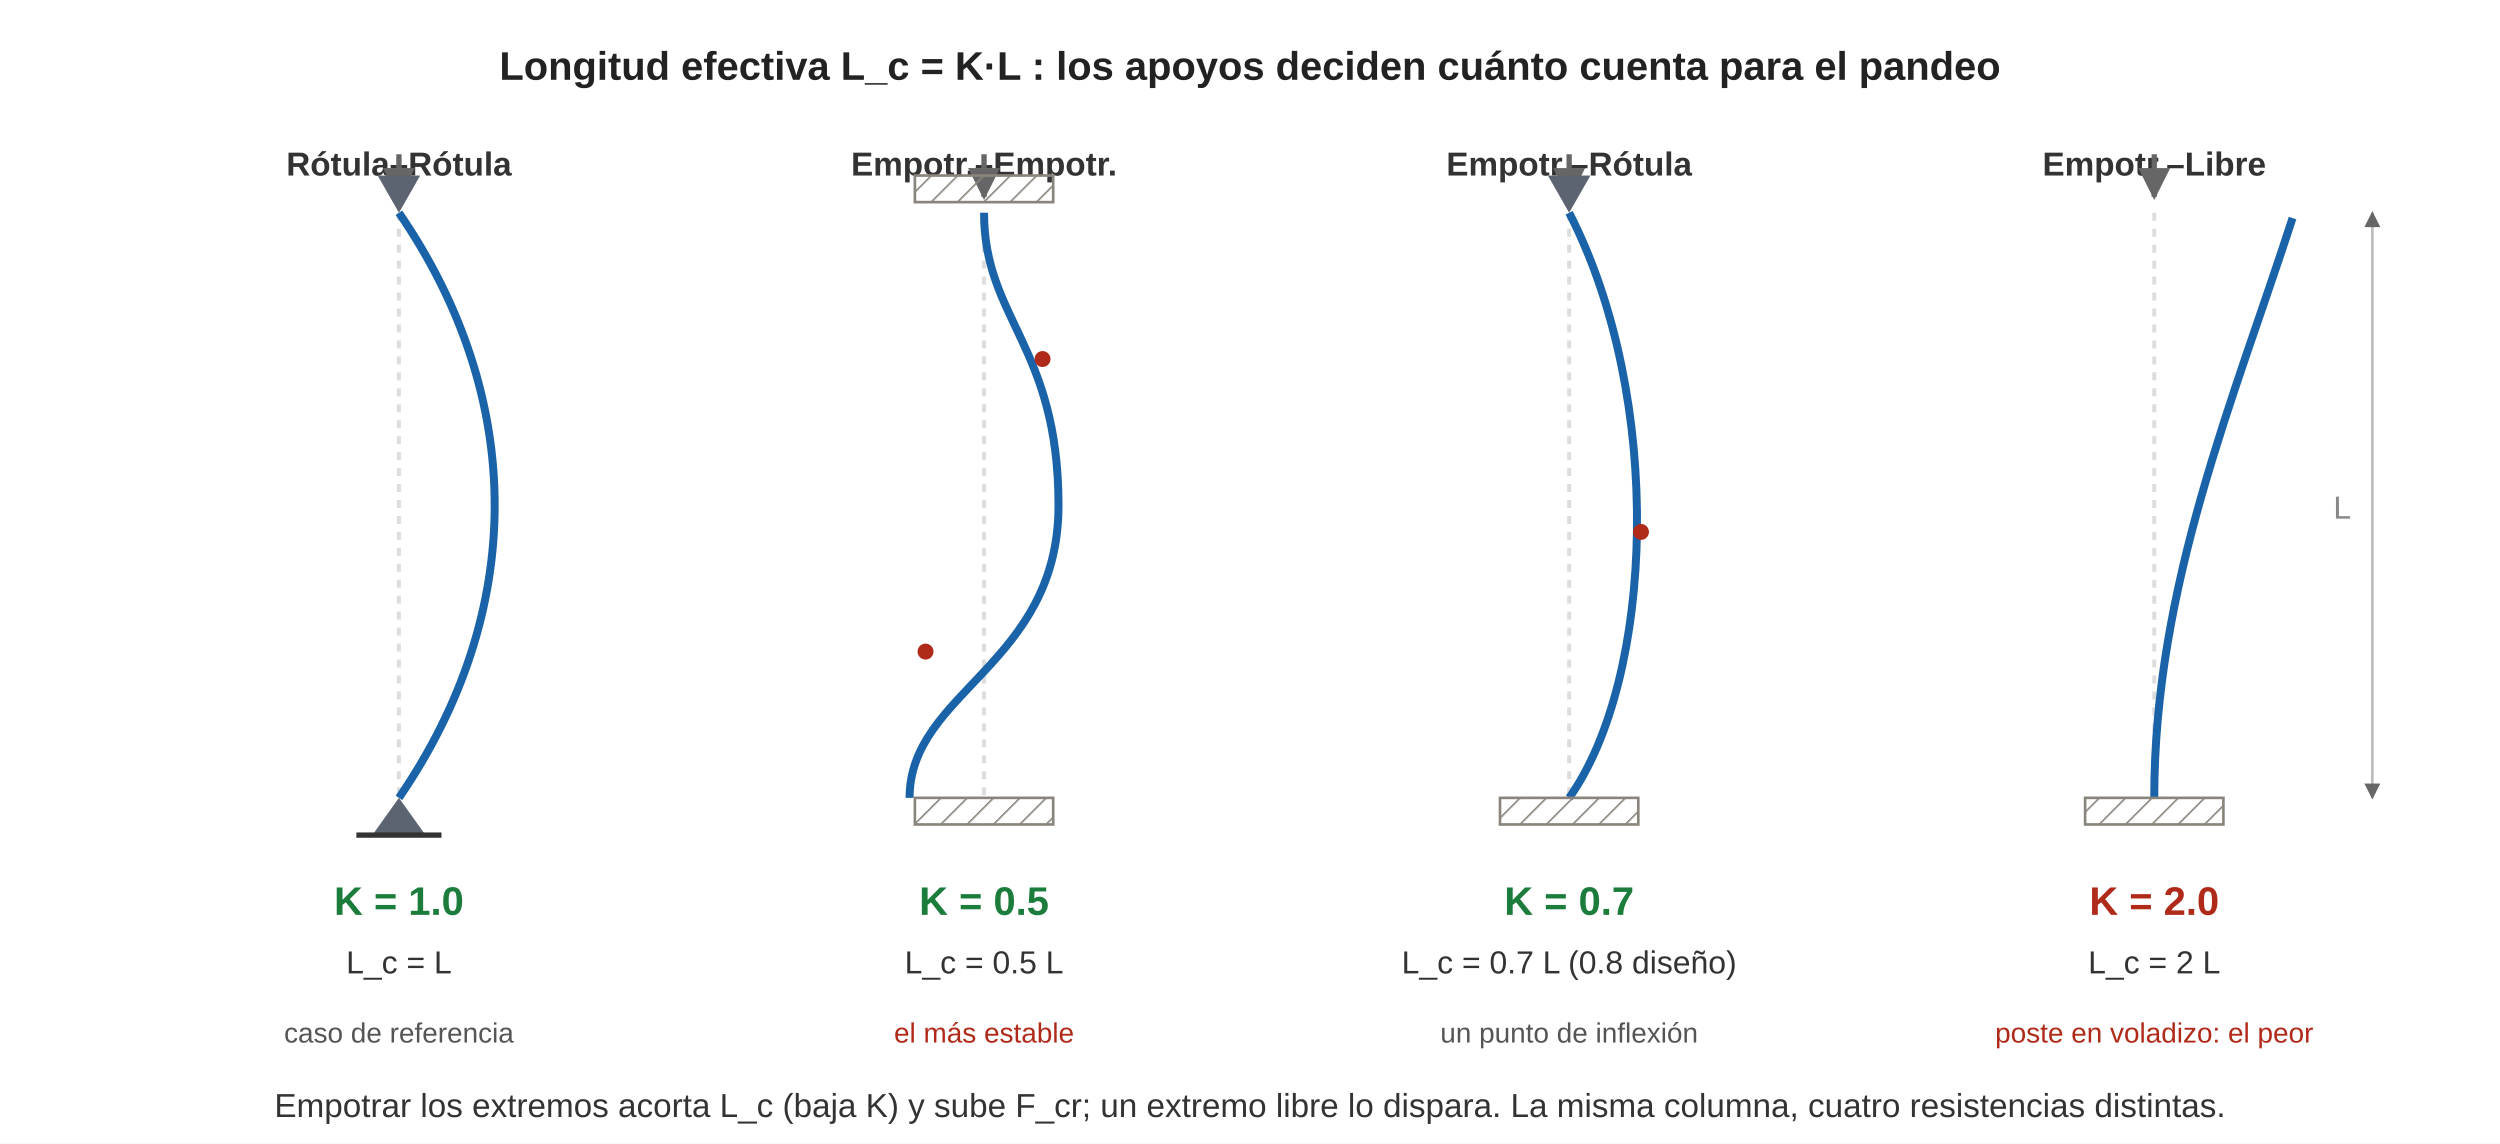
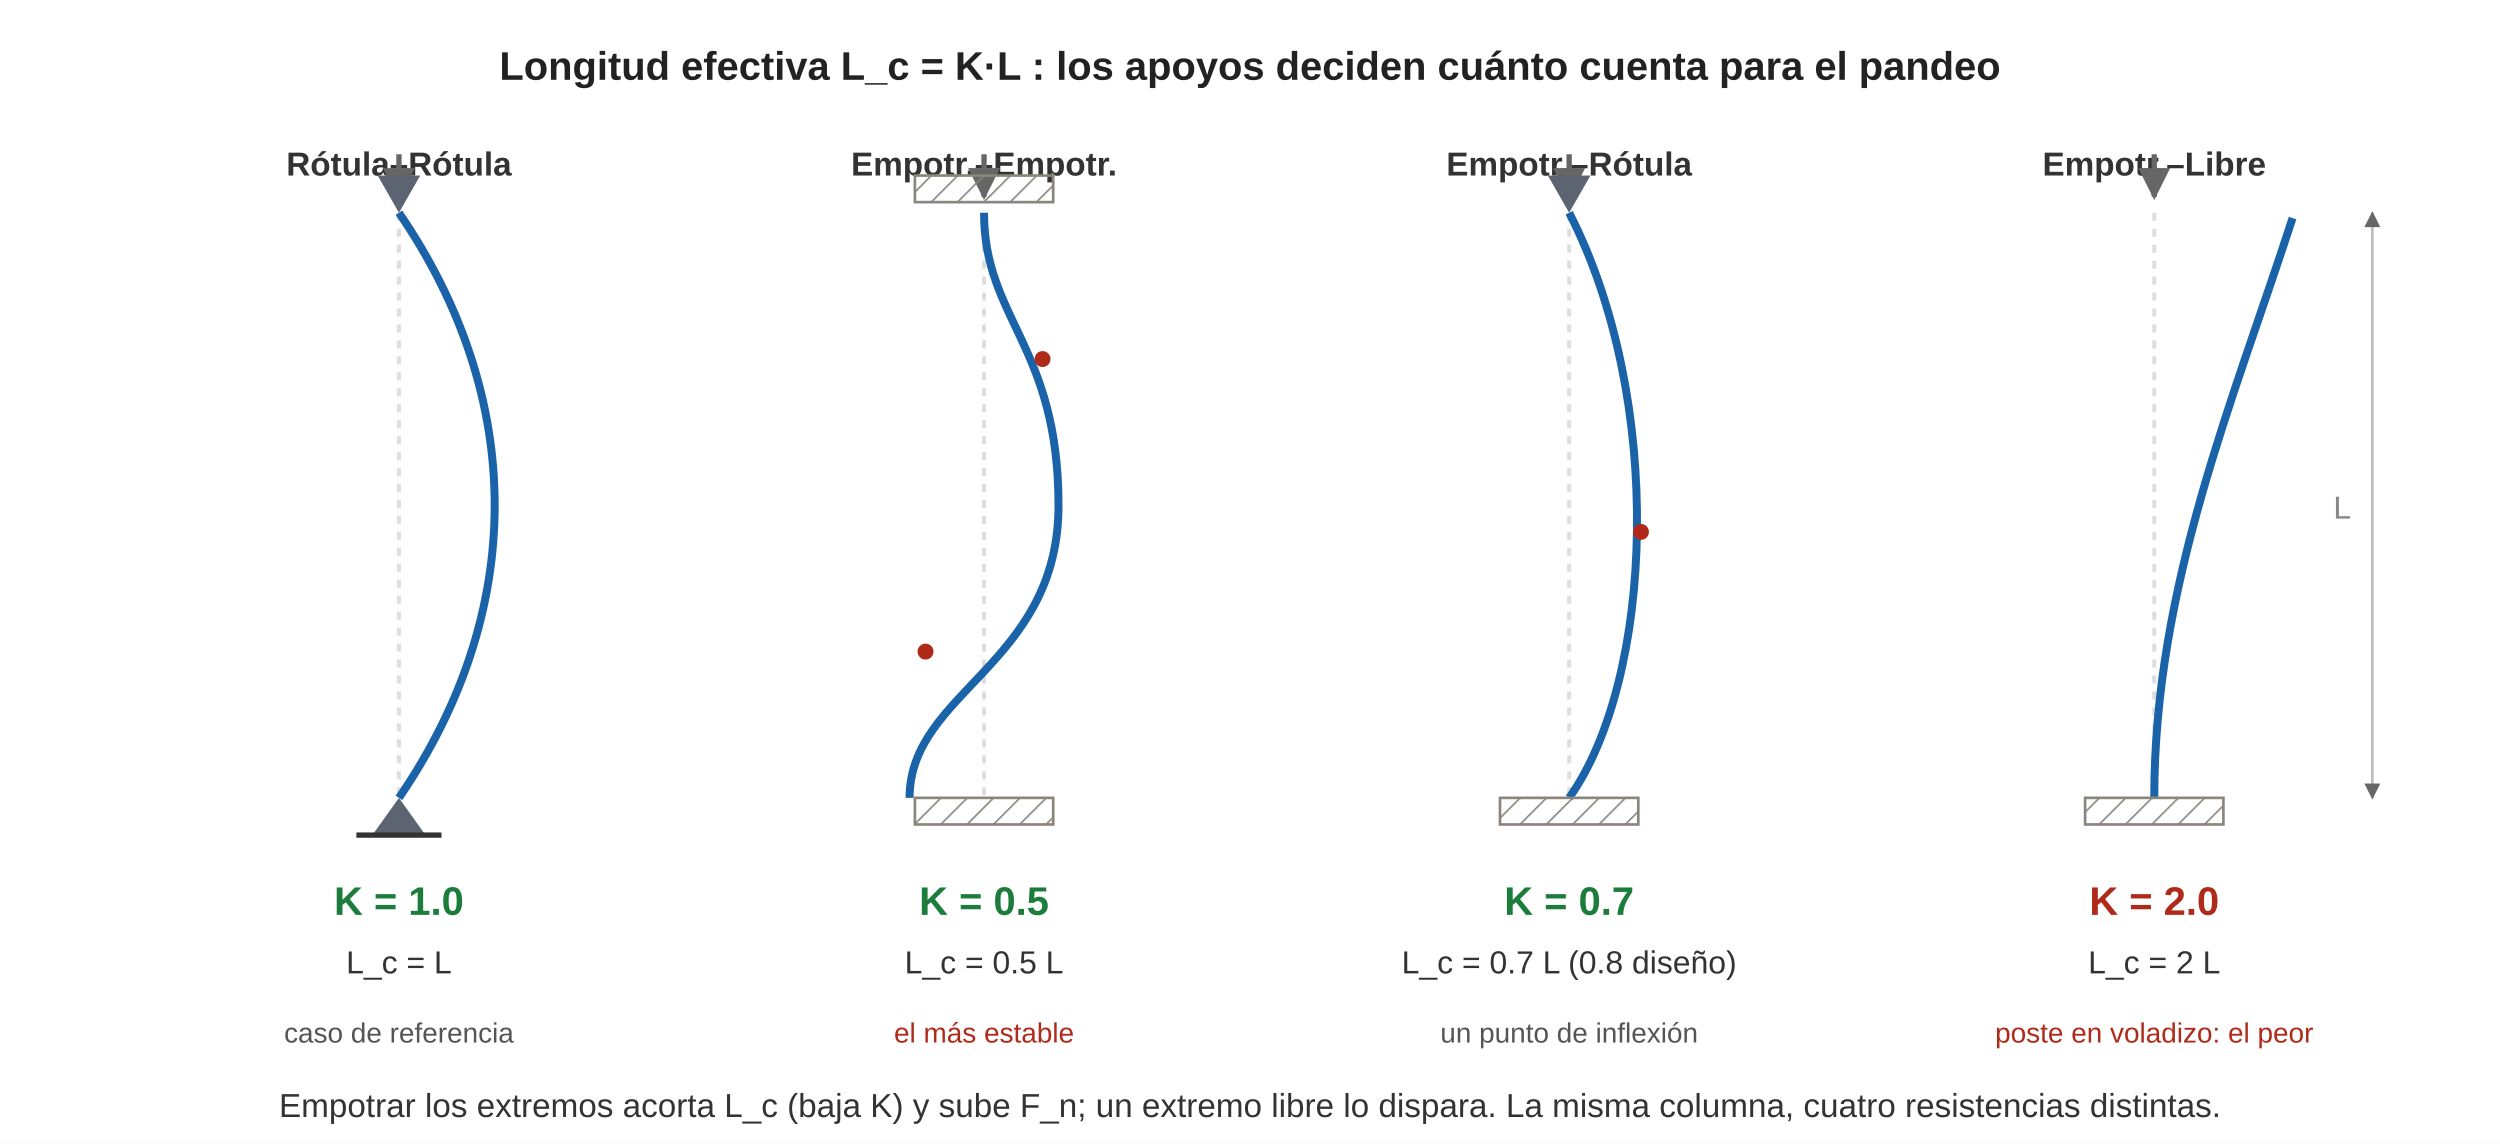
<svg xmlns="http://www.w3.org/2000/svg" viewBox="0 0 940 430" font-family="Segoe UI, Arial, sans-serif">
  <defs>
    <marker id="fla" viewBox="0 0 10 10" refX="9" refY="5" markerWidth="6" markerHeight="6" orient="auto-start-reverse">
      <path d="M0,0 L10,5 L0,10 z" fill="#666" />
    </marker>
    <pattern id="hatch" width="7" height="7" patternTransform="rotate(45)" patternUnits="userSpaceOnUse">
      <line x1="0" y1="0" x2="0" y2="7" stroke="#8a857c" stroke-width="1.2" />
    </pattern>
  </defs>
  <rect width="940" height="430" fill="#ffffff" />
  <text x="470" y="30" font-size="15" text-anchor="middle" fill="#222" font-weight="bold">Longitud efectiva L_c = K·L : los apoyos deciden cuánto cuenta para el pandeo</text>
  <line x1="892" y1="80" x2="892" y2="300" stroke="#bbb" stroke-width="1" marker-start="url(#fla)" marker-end="url(#fla)" />
  <text x="884" y="195" font-size="12" fill="#888" text-anchor="end">L</text>
  <g>
    <text x="150" y="66" font-size="12.5" text-anchor="middle" fill="#333" font-weight="bold">Rótula–Rótula</text>
    <line x1="150" y1="58" x2="150" y2="74" stroke="#666" stroke-width="2" marker-end="url(#fla)" />
    <line x1="150" y1="80" x2="150" y2="300" stroke="#ddd" stroke-width="1.5" stroke-dasharray="3 3" />
    <path d="M150,80 C 198,150 198,230 150,300" fill="none" stroke="#1a63a8" stroke-width="3" />
    <polygon points="150,80 142,66 158,66" fill="#5b6470" />
    <polygon points="150,300 140,314 160,314" fill="#5b6470" />
    <line x1="134" y1="314" x2="166" y2="314" stroke="#333" stroke-width="2" />
    <text x="150" y="344" font-size="15" fill="#1c7c3c" text-anchor="middle" font-weight="bold">K = 1.0</text>
    <text x="150" y="366" font-size="12" fill="#333" text-anchor="middle">L_c = L</text>
    <text x="150" y="392" font-size="10.5" fill="#555" text-anchor="middle">caso de referencia</text>
  </g>
  <g>
    <text x="370" y="66" font-size="12.5" text-anchor="middle" fill="#333" font-weight="bold">Empotr.–Empotr.</text>
    <line x1="370" y1="58" x2="370" y2="74" stroke="#666" stroke-width="2" marker-end="url(#fla)" />
    <line x1="370" y1="80" x2="370" y2="300" stroke="#ddd" stroke-width="1.5" stroke-dasharray="3 3" />
    <path d="M370,80 C 370,120 398,130 398,190 C 398,250 342,260 342,300" fill="none" stroke="#1a63a8" stroke-width="3" />
    <rect x="344" y="66" width="52" height="10" fill="url(#hatch)" stroke="#8a857c" stroke-width="1" />
    <rect x="344" y="300" width="52" height="10" fill="url(#hatch)" stroke="#8a857c" stroke-width="1" />
    <circle cx="392" cy="135" r="3" fill="#b02a1a" />
    <circle cx="348" cy="245" r="3" fill="#b02a1a" />
    <text x="370" y="344" font-size="15" fill="#1c7c3c" text-anchor="middle" font-weight="bold">K = 0.5</text>
    <text x="370" y="366" font-size="12" fill="#333" text-anchor="middle">L_c = 0.5 L</text>
    <text x="370" y="392" font-size="10.5" fill="#b02a1a" text-anchor="middle">el más estable</text>
  </g>
  <g>
    <text x="590" y="66" font-size="12.5" text-anchor="middle" fill="#333" font-weight="bold">Empotr.–Rótula</text>
    <line x1="590" y1="58" x2="590" y2="74" stroke="#666" stroke-width="2" marker-end="url(#fla)" />
    <line x1="590" y1="80" x2="590" y2="300" stroke="#ddd" stroke-width="1.5" stroke-dasharray="3 3" />
    <path d="M590,80 C 626,150 622,255 590,300" fill="none" stroke="#1a63a8" stroke-width="3" />
    <polygon points="590,80 582,66 598,66" fill="#5b6470" />
    <rect x="564" y="300" width="52" height="10" fill="url(#hatch)" stroke="#8a857c" stroke-width="1" />
    <circle cx="617" cy="200" r="3" fill="#b02a1a" />
    <text x="590" y="344" font-size="15" fill="#1c7c3c" text-anchor="middle" font-weight="bold">K = 0.7</text>
    <text x="590" y="366" font-size="12" fill="#333" text-anchor="middle">L_c = 0.7 L  (0.8 diseño)</text>
    <text x="590" y="392" font-size="10.5" fill="#555" text-anchor="middle">un punto de inflexión</text>
  </g>
  <g>
    <text x="810" y="66" font-size="12.5" text-anchor="middle" fill="#333" font-weight="bold">Empotr.–Libre</text>
    <line x1="810" y1="58" x2="810" y2="74" stroke="#666" stroke-width="2" marker-end="url(#fla)" />
    <line x1="810" y1="80" x2="810" y2="300" stroke="#ddd" stroke-width="1.5" stroke-dasharray="3 3" />
    <path d="M810,300 C 810,220 840,150 862,82" fill="none" stroke="#1a63a8" stroke-width="3" />
    <rect x="784" y="300" width="52" height="10" fill="url(#hatch)" stroke="#8a857c" stroke-width="1" />
    <text x="810" y="344" font-size="15" fill="#b02a1a" text-anchor="middle" font-weight="bold">K = 2.0</text>
    <text x="810" y="366" font-size="12" fill="#333" text-anchor="middle">L_c = 2 L</text>
    <text x="810" y="392" font-size="10.5" fill="#b02a1a" text-anchor="middle">poste en voladizo: el peor</text>
  </g>
-   <text x="470" y="420" font-size="12.5" text-anchor="middle" fill="#333">Empotrar los extremos acorta L_c (baja K) y sube F_cr; un extremo libre lo dispara. La misma columna, cuatro resistencias distintas.</text>
+   <text x="470" y="420" font-size="12.5" text-anchor="middle" fill="#333">Empotrar los extremos acorta L_c (baja K) y sube F_n; un extremo libre lo dispara. La misma columna, cuatro resistencias distintas.</text>
</svg>
